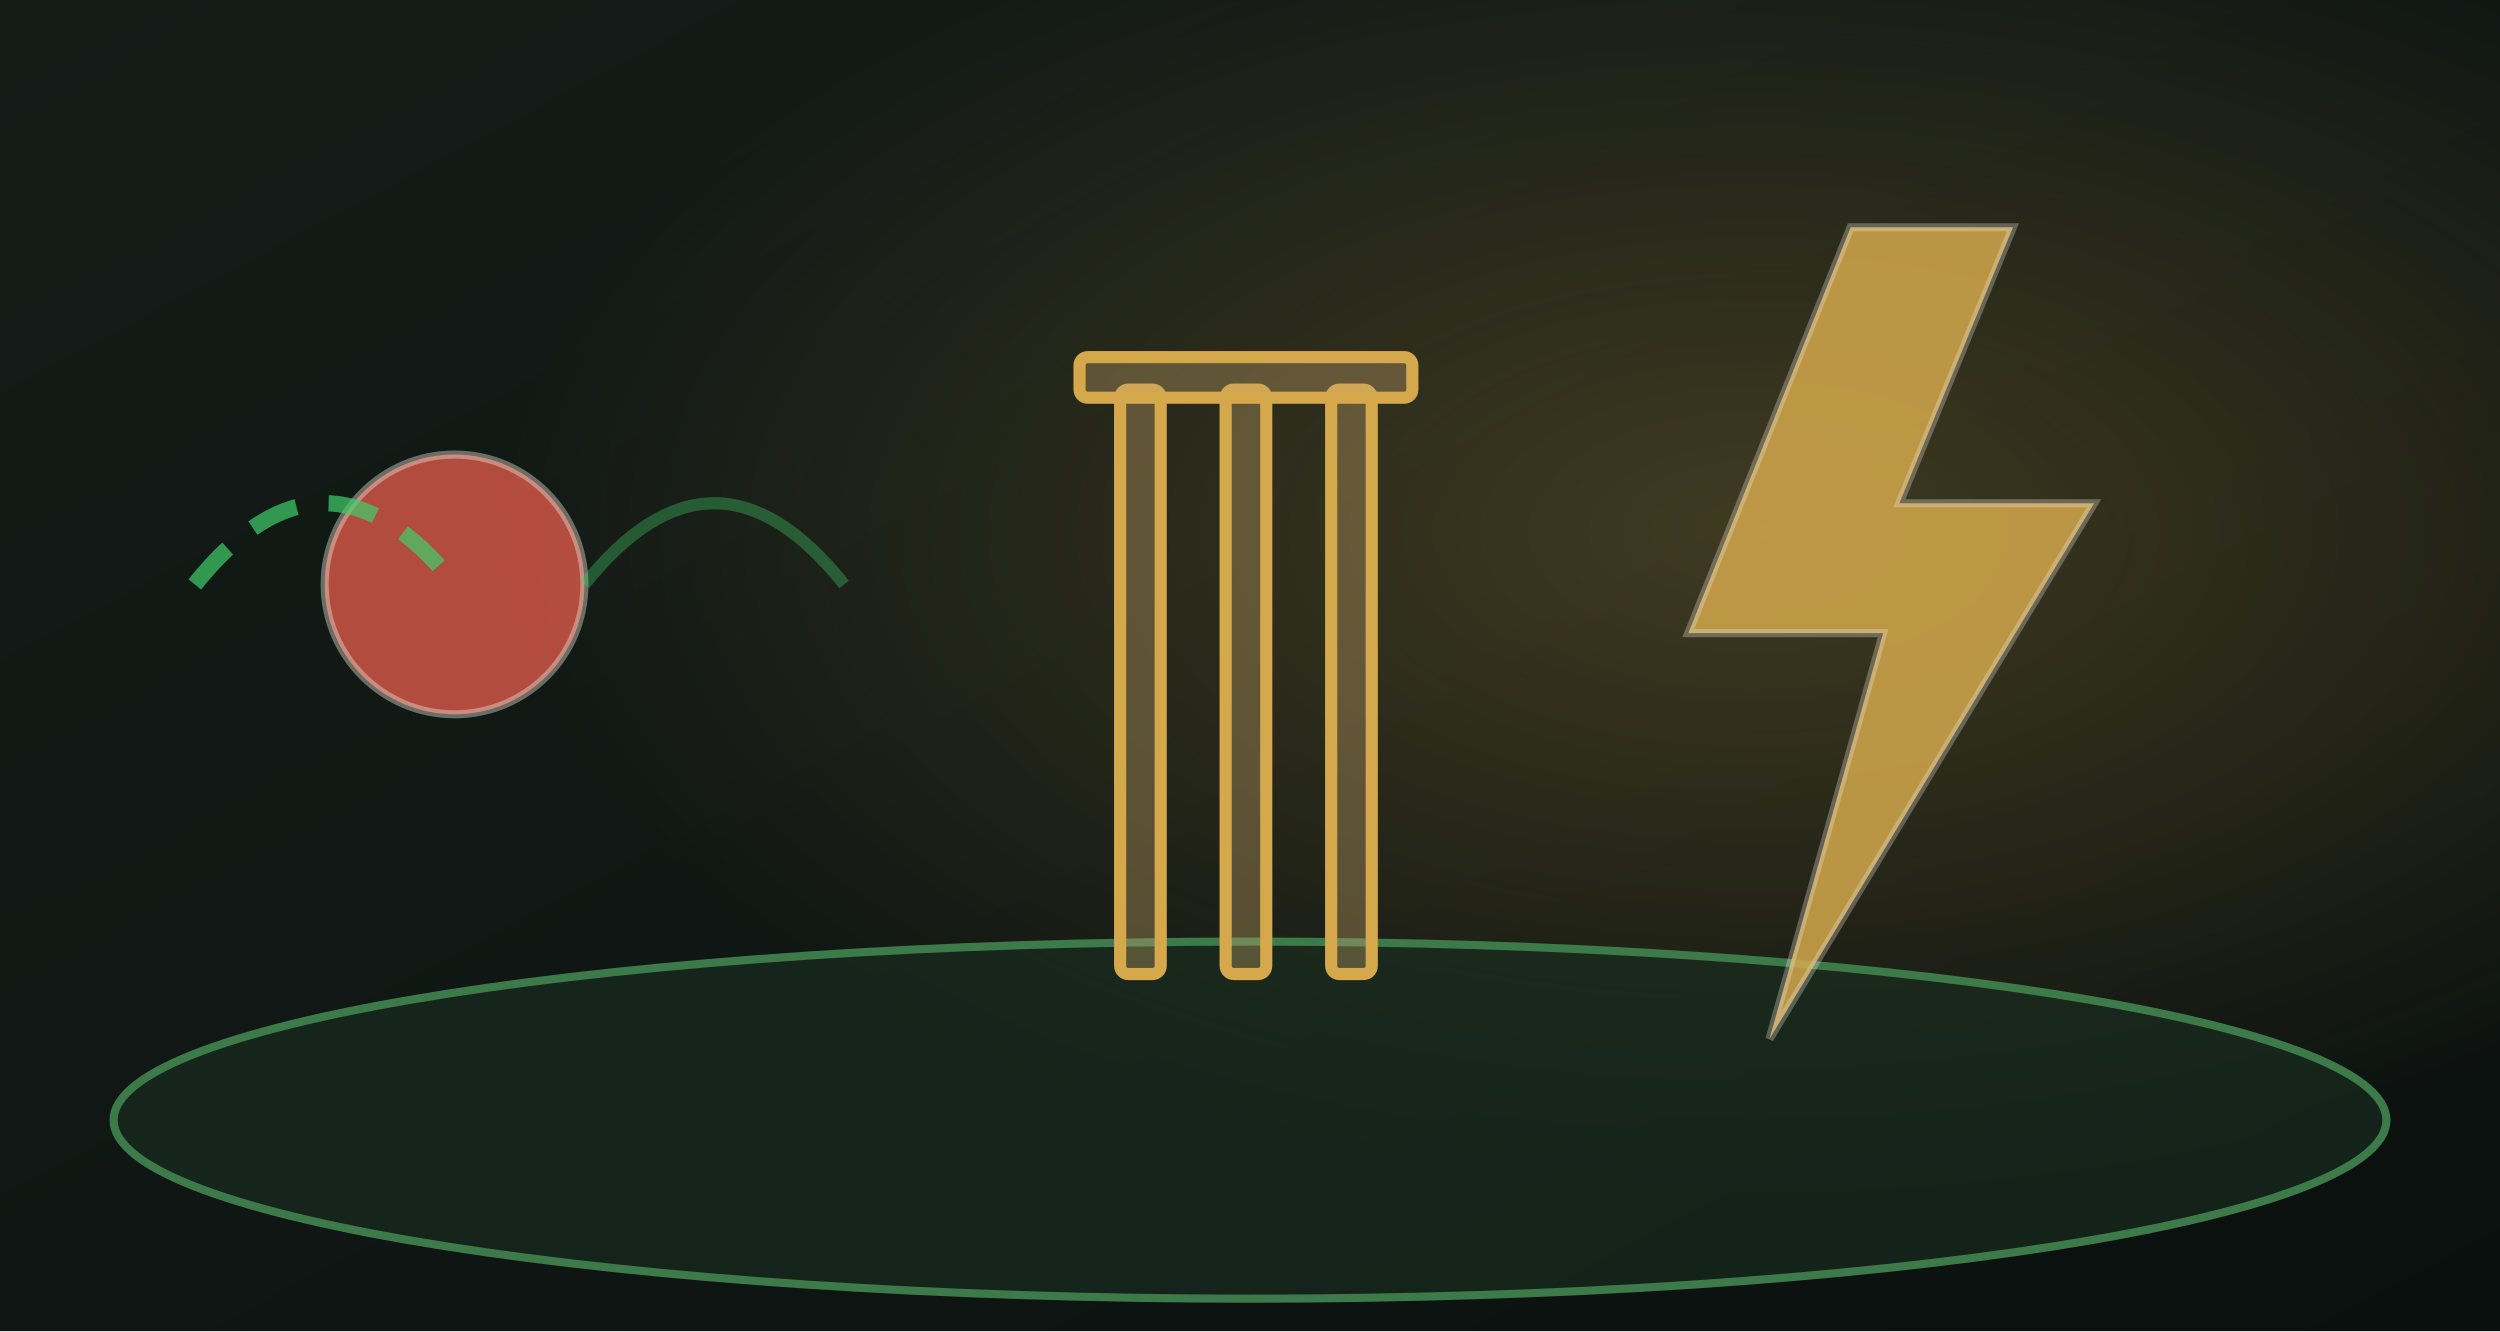
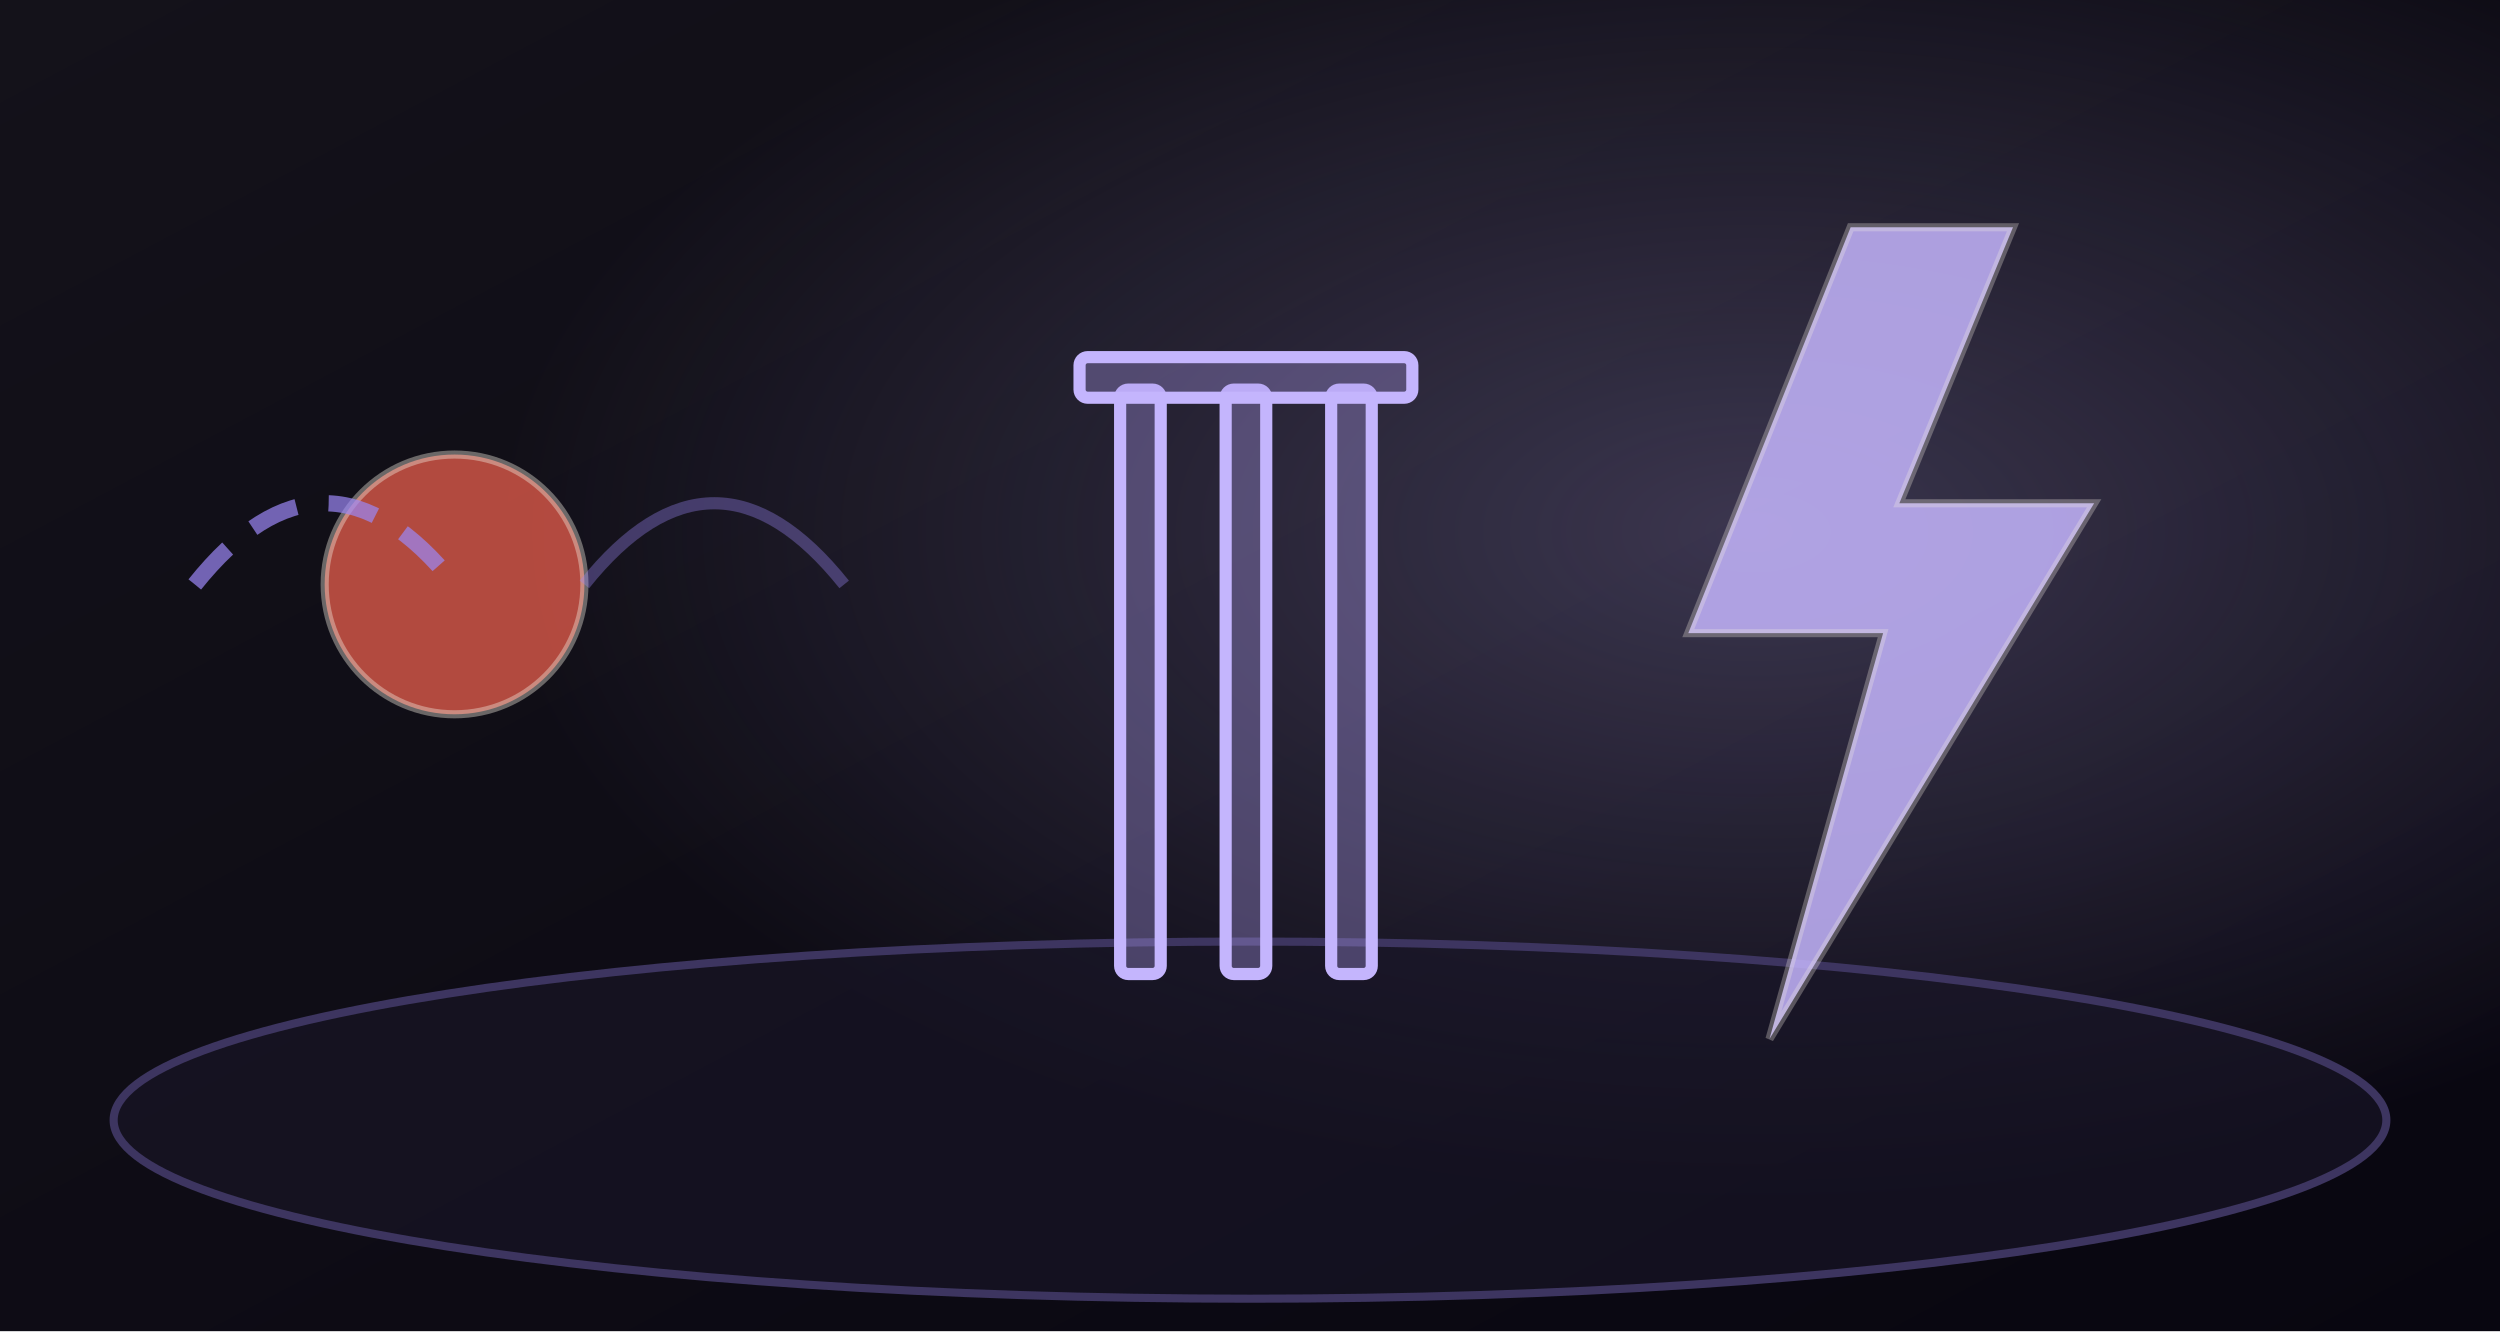
<svg xmlns="http://www.w3.org/2000/svg" viewBox="0 0 308 164" fill="none">
  <defs>
    <linearGradient id="bg" x1="0" y1="0" x2="1" y2="1">
-       <stop offset="0%" stop-color="#141c18" />
-       <stop offset="100%" stop-color="#0a100e" />
+       <stop offset="0%" stop-color="#14121a" />
+       <stop offset="100%" stop-color="#080610" />
    </linearGradient>
    <radialGradient id="flash" cx="70%" cy="40%" r="50%">
-       <stop offset="0%" stop-color="#d4a84b" stop-opacity="0.25" />
-       <stop offset="100%" stop-color="#d4a84b" stop-opacity="0" />
+       <stop offset="0%" stop-color="#c4b5fd" stop-opacity="0.25" />
+       <stop offset="100%" stop-color="#c4b5fd" stop-opacity="0" />
    </radialGradient>
  </defs>
  <rect width="308" height="164" fill="url(#bg)" />
  <rect width="308" height="164" fill="url(#flash)" />
-   <ellipse cx="154" cy="138" rx="140" ry="22" fill="#1a3020" fill-opacity="0.6" stroke="#3d7a4a" stroke-width="1" />
-   <g stroke="#d4a84b" stroke-width="1.5" fill="#c9a66b" fill-opacity="0.35">
+   <ellipse cx="154" cy="138" rx="140" ry="22" fill="#1a1628" fill-opacity="0.6" stroke="#3d3560" stroke-width="1" />
+   <g stroke="#c4b5fd" stroke-width="1.5" fill="#a898e8" fill-opacity="0.35">
    <rect x="138" y="48" width="5" height="72" rx="1" />
    <rect x="151" y="48" width="5" height="72" rx="1" />
    <rect x="164" y="48" width="5" height="72" rx="1" />
    <rect x="133" y="44" width="41" height="5" rx="1" />
  </g>
-   <path d="M228 28 L208 78 H232 L218 128 L258 62 H234 L248 28 Z" fill="#d4a84b" fill-opacity="0.85" stroke="#f0ebe0" stroke-width="1" stroke-opacity="0.3" />
+   <path d="M228 28 L208 78 H232 L218 128 L258 62 H234 L248 28 Z" fill="#c4b5fd" fill-opacity="0.85" stroke="#f0ebe0" stroke-width="1" stroke-opacity="0.3" />
  <circle cx="56" cy="72" r="16" fill="#e85d4c" fill-opacity="0.75" stroke="#f0ebe0" stroke-width="1" stroke-opacity="0.4" />
-   <path d="M24 72 Q40 52 56 72" stroke="#3ecf6a" stroke-width="2" fill="none" stroke-dasharray="6 4" opacity="0.7" />
-   <path d="M72 72 Q88 52 104 72" stroke="#3ecf6a" stroke-width="1.5" fill="none" opacity="0.35" />
+   <path d="M24 72 Q40 52 56 72" stroke="#9b87f5" stroke-width="2" fill="none" stroke-dasharray="6 4" opacity="0.7" />
+   <path d="M72 72 Q88 52 104 72" stroke="#9b87f5" stroke-width="1.5" fill="none" opacity="0.35" />
</svg>
